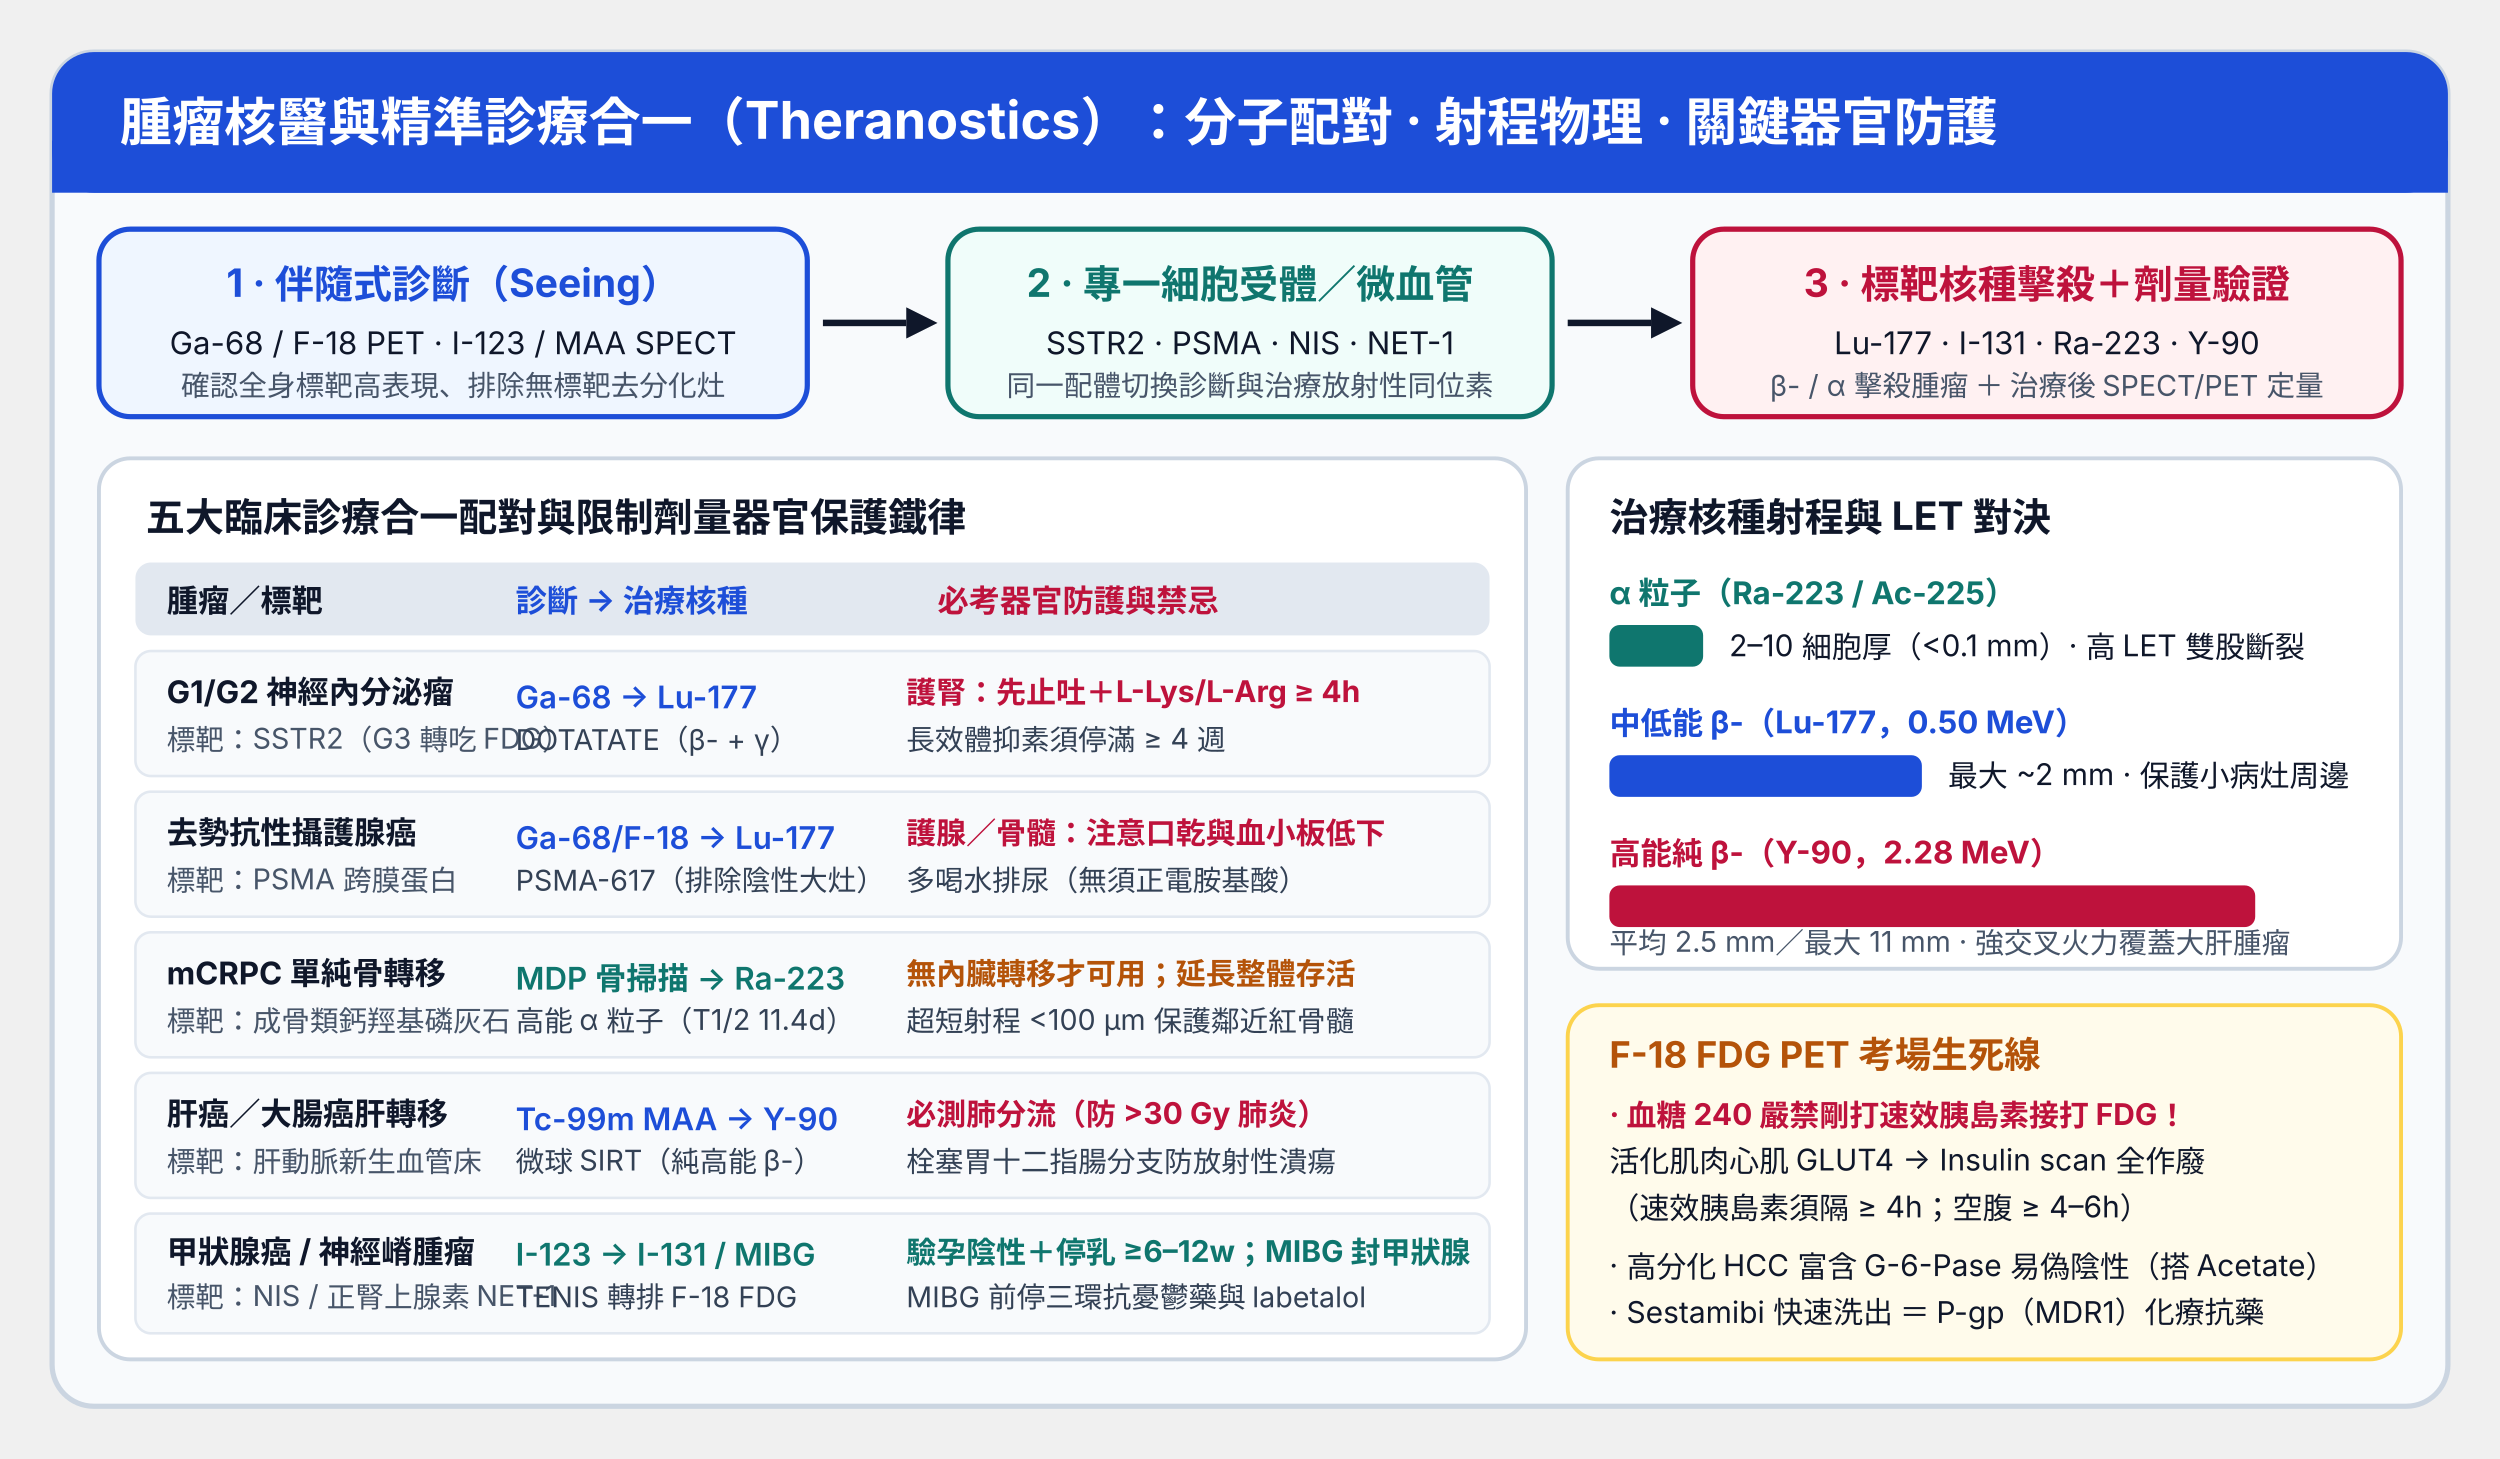
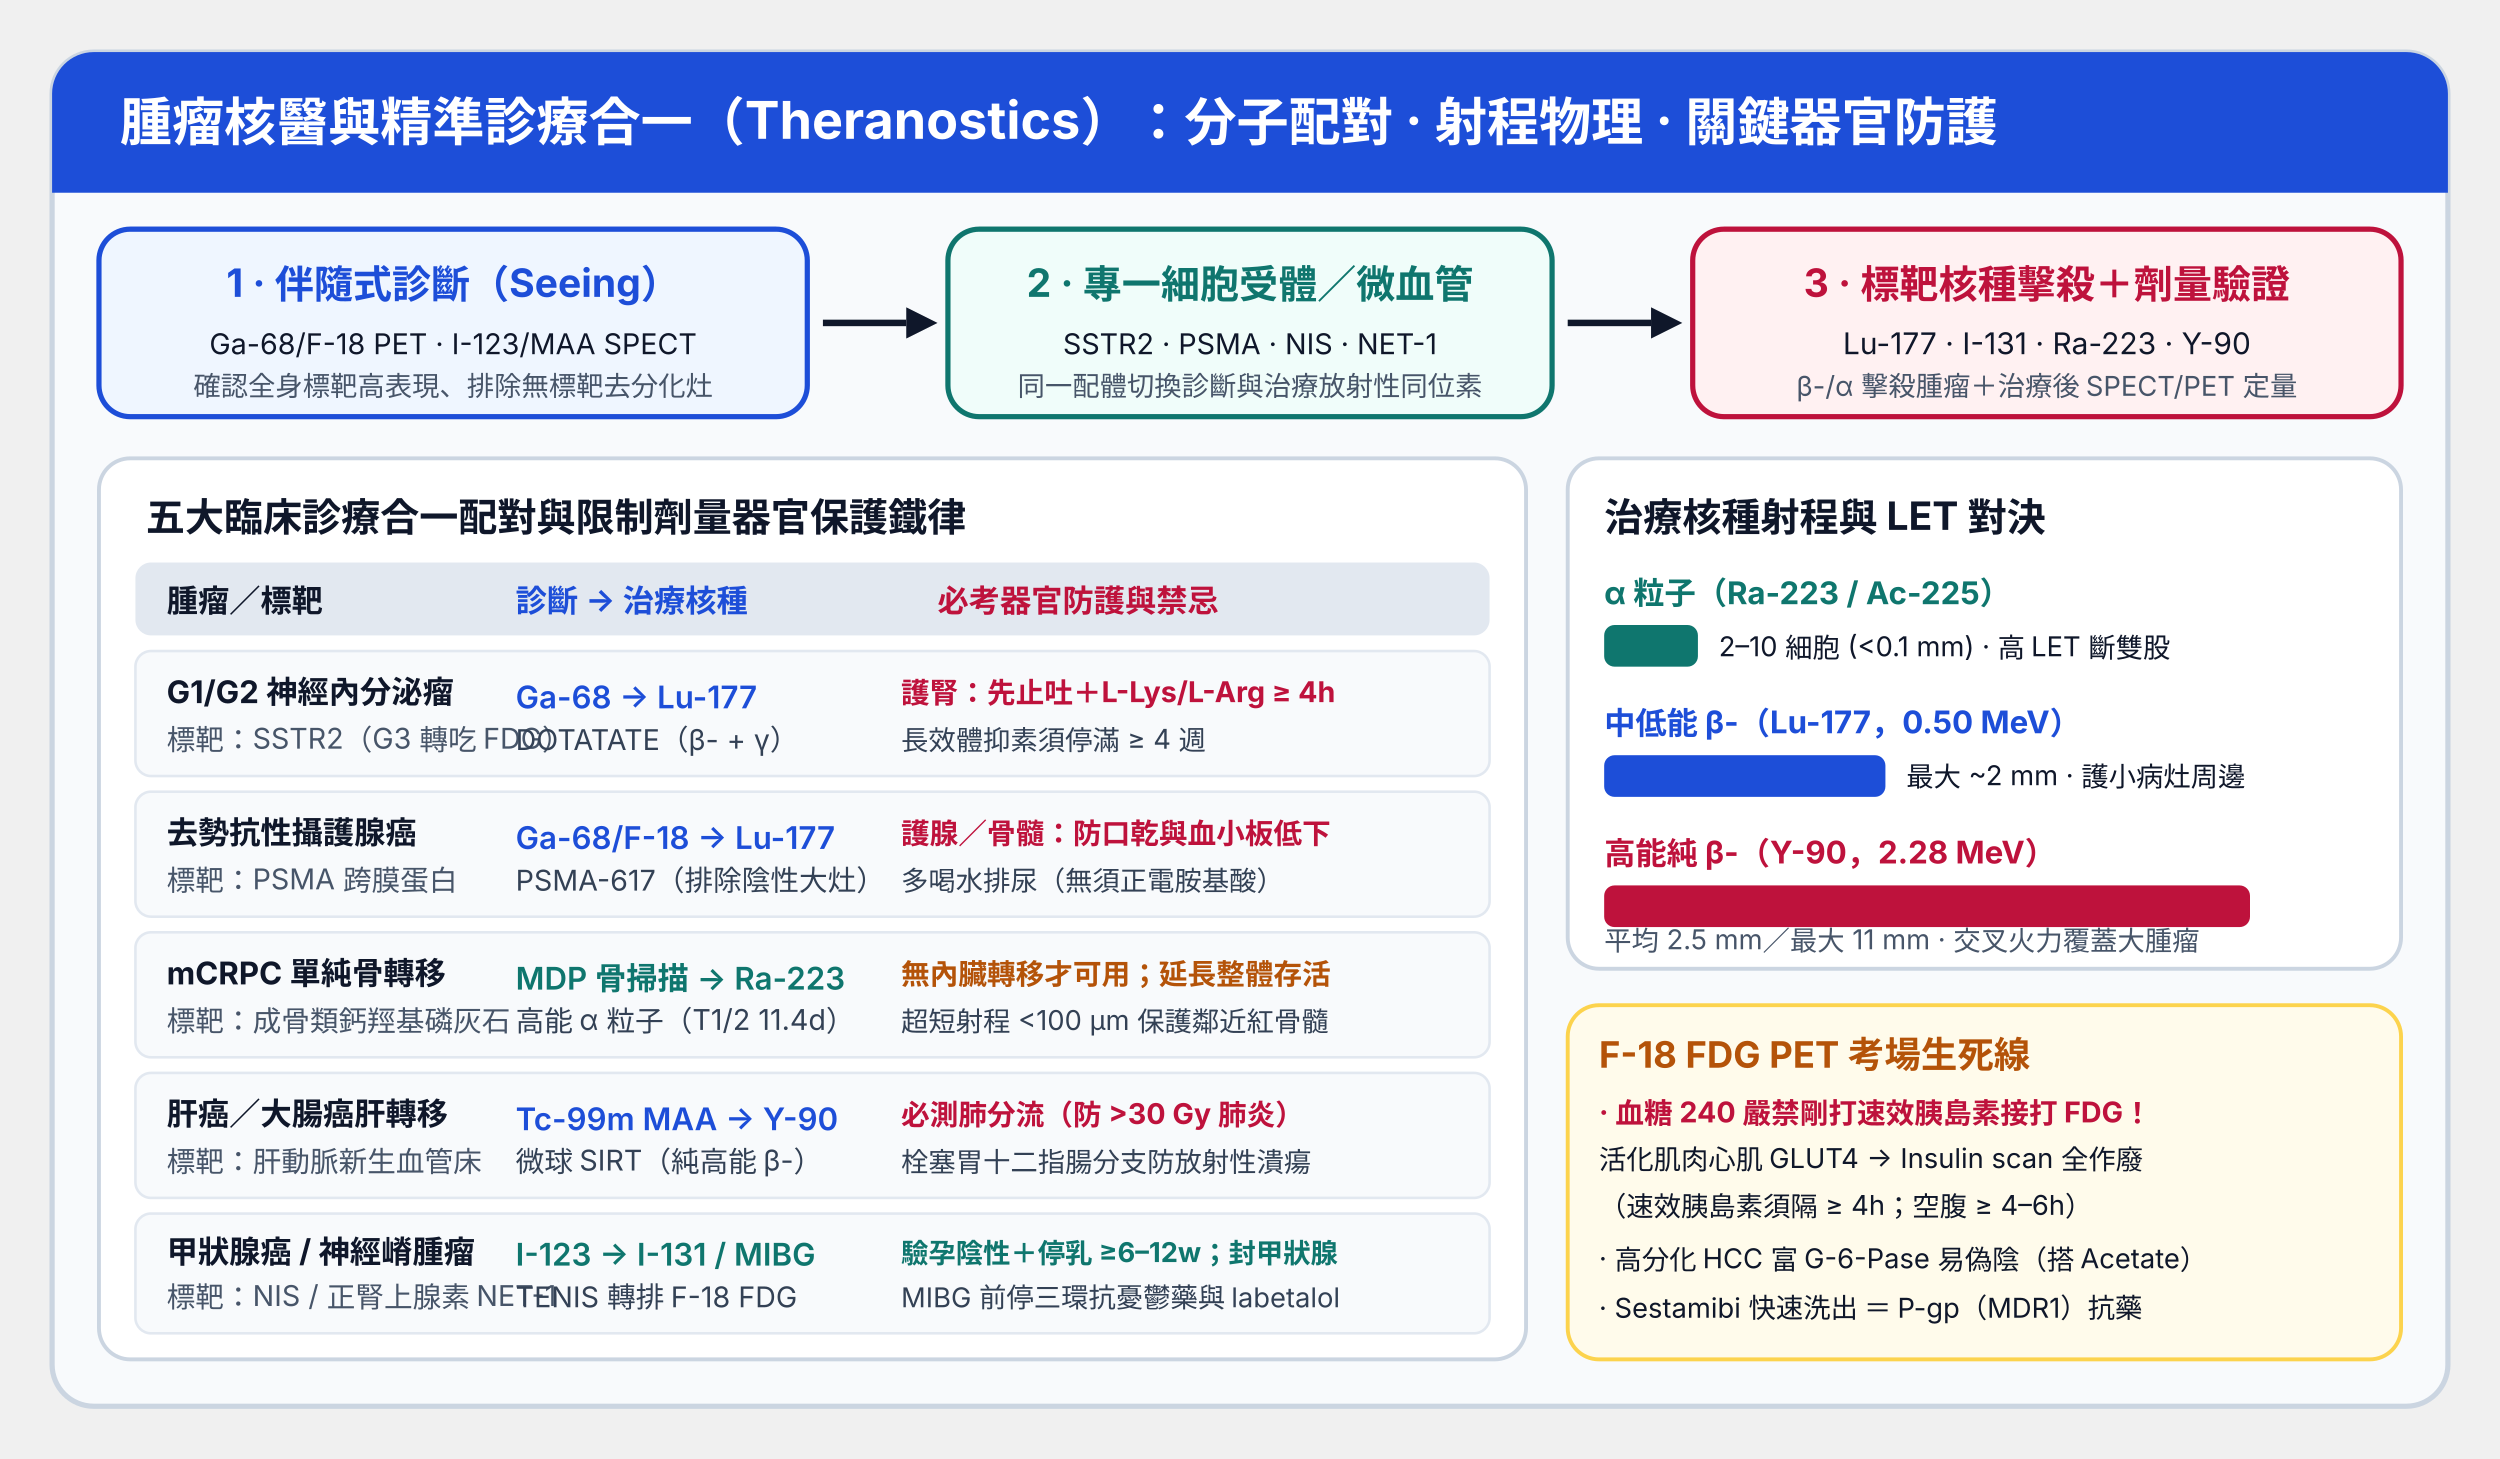
<svg xmlns="http://www.w3.org/2000/svg" viewBox="0 0 960 560" width="960" height="560" role="img" aria-labelledby="title-nm-07 desc-nm-07" font-family="system-ui, -apple-system, 'Noto Sans TC', sans-serif">
  <rect x="20" y="20" width="920" height="520" rx="16" fill="#f8fafc" stroke="#cbd5e1" stroke-width="2" />
-   <rect x="20" y="20" width="920" height="54" rx="16" fill="#1d4ed8" />
-   <rect x="20" y="54" width="920" height="20" fill="#1d4ed8" />
+   <path d="M 36 20 H 924 A 16 16 0 0 1 940 36 V 74 H 20 V 36 A 16 16 0 0 1 36 20 Z" fill="#1d4ed8" />
  <text x="46" y="54" font-size="20" font-weight="700" fill="#ffffff">腫瘤核醫與精準診療合一（Theranostics）：分子配對 · 射程物理 · 關鍵器官防護</text>
  <rect x="38" y="88" width="272" height="72" rx="12" fill="#eff6ff" stroke="#1d4ed8" stroke-width="2" />
  <text x="174" y="114" font-size="15" font-weight="700" fill="#1d4ed8" text-anchor="middle">1 · 伴隨式診斷（Seeing）</text>
-   <text x="174" y="136" font-size="12" fill="#0f172a" text-anchor="middle">Ga-68 / F-18 PET · I-123 / MAA SPECT</text>
-   <text x="174" y="152" font-size="11" fill="#475569" text-anchor="middle">確認全身標靶高表現、排除無標靶去分化灶</text>
+   <text x="174" y="136" font-size="11" fill="#0f172a" text-anchor="middle">Ga-68/F-18 PET · I-123/MAA SPECT</text>
+   <text x="174" y="152" font-size="10.5" fill="#475569" text-anchor="middle">確認全身標靶高表現、排除無標靶去分化灶</text>
  <path d="M 316 124 L 348 124" stroke="#0f172a" stroke-width="2.5" />
  <polygon points="348,118 360,124 348,130" fill="#0f172a" />
  <rect x="364" y="88" width="232" height="72" rx="12" fill="#f0fdfa" stroke="#0f766e" stroke-width="2" />
  <text x="480" y="114" font-size="15" font-weight="700" fill="#0f766e" text-anchor="middle">2 · 專一細胞受體／微血管</text>
-   <text x="480" y="136" font-size="12" fill="#0f172a" text-anchor="middle">SSTR2 · PSMA · NIS · NET-1</text>
-   <text x="480" y="152" font-size="11" fill="#475569" text-anchor="middle">同一配體切換診斷與治療放射性同位素</text>
+   <text x="480" y="136" font-size="11" fill="#0f172a" text-anchor="middle">SSTR2 · PSMA · NIS · NET-1</text>
+   <text x="480" y="152" font-size="10.5" fill="#475569" text-anchor="middle">同一配體切換診斷與治療放射性同位素</text>
  <path d="M 602 124 L 634 124" stroke="#0f172a" stroke-width="2.5" />
  <polygon points="634,118 646,124 634,130" fill="#0f172a" />
  <rect x="650" y="88" width="272" height="72" rx="12" fill="#fff1f2" stroke="#be123c" stroke-width="2" />
  <text x="786" y="114" font-size="15" font-weight="700" fill="#be123c" text-anchor="middle">3 · 標靶核種擊殺＋劑量驗證</text>
-   <text x="786" y="136" font-size="12" fill="#0f172a" text-anchor="middle">Lu-177 · I-131 · Ra-223 · Y-90</text>
-   <text x="786" y="152" font-size="11" fill="#475569" text-anchor="middle">β- / α 擊殺腫瘤 ＋ 治療後 SPECT/PET 定量</text>
+   <text x="786" y="136" font-size="11.5" fill="#0f172a" text-anchor="middle">Lu-177 · I-131 · Ra-223 · Y-90</text>
+   <text x="786" y="152" font-size="10.5" fill="#475569" text-anchor="middle">β-/α 擊殺腫瘤＋治療後 SPECT/PET 定量</text>
  <rect x="38" y="176" width="548" height="346" rx="12" fill="#ffffff" stroke="#cbd5e1" stroke-width="1.5" />
  <text x="56" y="204" font-size="15" font-weight="700" fill="#0f172a">五大臨床診療合一配對與限制劑量器官保護鐵律</text>
  <rect x="52" y="216" width="520" height="28" rx="6" fill="#e2e8f0" />
  <text x="64" y="235" font-size="12" font-weight="700" fill="#0f172a">腫瘤／標靶</text>
  <text x="198" y="235" font-size="12" font-weight="700" fill="#1d4ed8">診斷 → 治療核種</text>
  <text x="360" y="235" font-size="12" font-weight="700" fill="#be123c">必考器官防護與禁忌</text>
  <rect x="52" y="250" width="520" height="48" rx="6" fill="#f8fafc" stroke="#e2e8f0" />
  <text x="64" y="270" font-size="12" font-weight="700" fill="#0f172a">G1/G2 神經內分泌瘤</text>
  <text x="64" y="288" font-size="11" fill="#475569">標靶：SSTR2（G3 轉吃 FDG）</text>
  <text x="198" y="272" font-size="12" font-weight="600" fill="#1d4ed8">Ga-68 → Lu-177</text>
  <text x="198" y="288" font-size="11" fill="#334155">DOTATATE（β- + γ）</text>
-   <text x="348" y="270" font-size="11.5" font-weight="700" fill="#be123c">護腎：先止吐＋L-Lys/L-Arg ≥ 4h</text>
-   <text x="348" y="288" font-size="11" fill="#334155">長效體抑素須停滿 ≥ 4 週</text>
+   <text x="346" y="270" font-size="11" font-weight="700" fill="#be123c">護腎：先止吐＋L-Lys/L-Arg ≥ 4h</text>
+   <text x="346" y="288" font-size="10.5" fill="#334155">長效體抑素須停滿 ≥ 4 週</text>
  <rect x="52" y="304" width="520" height="48" rx="6" fill="#f8fafc" stroke="#e2e8f0" />
  <text x="64" y="324" font-size="12" font-weight="700" fill="#0f172a">去勢抗性攝護腺癌</text>
  <text x="64" y="342" font-size="11" fill="#475569">標靶：PSMA 跨膜蛋白</text>
  <text x="198" y="326" font-size="12" font-weight="600" fill="#1d4ed8">Ga-68/F-18 → Lu-177</text>
  <text x="198" y="342" font-size="11" fill="#334155">PSMA-617（排除陰性大灶）</text>
-   <text x="348" y="324" font-size="11.5" font-weight="700" fill="#be123c">護腺／骨髓：注意口乾與血小板低下</text>
-   <text x="348" y="342" font-size="11" fill="#334155">多喝水排尿（無須正電胺基酸）</text>
+   <text x="346" y="324" font-size="11" font-weight="700" fill="#be123c">護腺／骨髓：防口乾與血小板低下</text>
+   <text x="346" y="342" font-size="10.5" fill="#334155">多喝水排尿（無須正電胺基酸）</text>
  <rect x="52" y="358" width="520" height="48" rx="6" fill="#f8fafc" stroke="#e2e8f0" />
  <text x="64" y="378" font-size="12" font-weight="700" fill="#0f172a">mCRPC 單純骨轉移</text>
  <text x="64" y="396" font-size="11" fill="#475569">標靶：成骨類鈣羥基磷灰石</text>
  <text x="198" y="380" font-size="12" font-weight="600" fill="#0f766e">MDP 骨掃描 → Ra-223</text>
  <text x="198" y="396" font-size="11" fill="#334155">高能 α 粒子（T1/2 11.4d）</text>
-   <text x="348" y="378" font-size="11.5" font-weight="700" fill="#b45309">無內臟轉移才可用；延長整體存活</text>
-   <text x="348" y="396" font-size="11" fill="#334155">超短射程 &lt;100 μm 保護鄰近紅骨髓</text>
+   <text x="346" y="378" font-size="11" font-weight="700" fill="#b45309">無內臟轉移才可用；延長整體存活</text>
+   <text x="346" y="396" font-size="10.5" fill="#334155">超短射程 &lt;100 μm 保護鄰近紅骨髓</text>
  <rect x="52" y="412" width="520" height="48" rx="6" fill="#f8fafc" stroke="#e2e8f0" />
  <text x="64" y="432" font-size="12" font-weight="700" fill="#0f172a">肝癌／大腸癌肝轉移</text>
  <text x="64" y="450" font-size="11" fill="#475569">標靶：肝動脈新生血管床</text>
  <text x="198" y="434" font-size="12" font-weight="600" fill="#1d4ed8">Tc-99m MAA → Y-90</text>
  <text x="198" y="450" font-size="11" fill="#334155">微球 SIRT（純高能 β-）</text>
-   <text x="348" y="432" font-size="11.5" font-weight="700" fill="#be123c">必測肺分流（防 &gt;30 Gy 肺炎）</text>
-   <text x="348" y="450" font-size="11" fill="#334155">栓塞胃十二指腸分支防放射性潰瘍</text>
+   <text x="346" y="432" font-size="11" font-weight="700" fill="#be123c">必測肺分流（防 &gt;30 Gy 肺炎）</text>
+   <text x="346" y="450" font-size="10.5" fill="#334155">栓塞胃十二指腸分支防放射性潰瘍</text>
  <rect x="52" y="466" width="520" height="46" rx="6" fill="#f8fafc" stroke="#e2e8f0" />
  <text x="64" y="485" font-size="12" font-weight="700" fill="#0f172a">甲狀腺癌 / 神經嵴腫瘤</text>
  <text x="64" y="502" font-size="11" fill="#475569">標靶：NIS / 正腎上腺素 NET-1</text>
  <text x="198" y="486" font-size="12" font-weight="600" fill="#0f766e">I-123 → I-131 / MIBG</text>
  <text x="198" y="502" font-size="11" fill="#334155">TENIS 轉排 F-18 FDG</text>
-   <text x="348" y="485" font-size="11.5" font-weight="700" fill="#0f766e">驗孕陰性＋停乳 ≥6–12w；MIBG 封甲狀腺</text>
-   <text x="348" y="502" font-size="11" fill="#334155">MIBG 前停三環抗憂鬱藥與 labetalol</text>
+   <text x="346" y="485" font-size="10.5" font-weight="700" fill="#0f766e">驗孕陰性＋停乳 ≥6–12w；封甲狀腺</text>
+   <text x="346" y="502" font-size="10.5" fill="#334155">MIBG 前停三環抗憂鬱藥與 labetalol</text>
  <rect x="602" y="176" width="320" height="196" rx="12" fill="#ffffff" stroke="#cbd5e1" stroke-width="1.5" />
-   <text x="618" y="204" font-size="15" font-weight="700" fill="#0f172a">治療核種射程與 LET 對決</text>
-   <text x="618" y="232" font-size="12" font-weight="700" fill="#0f766e">α 粒子（Ra-223 / Ac-225）</text>
-   <rect x="618" y="240" width="36" height="16" rx="4" fill="#0f766e" />
-   <text x="664" y="252" font-size="11.5" fill="#0f172a">2–10 細胞厚（&lt;0.1 mm）· 高 LET 雙股斷裂</text>
-   <text x="618" y="282" font-size="12" font-weight="700" fill="#1d4ed8">中低能 β-（Lu-177，0.50 MeV）</text>
-   <rect x="618" y="290" width="120" height="16" rx="4" fill="#1d4ed8" />
-   <text x="748" y="302" font-size="11.5" fill="#0f172a">最大 ~2 mm · 保護小病灶周邊</text>
-   <text x="618" y="332" font-size="12" font-weight="700" fill="#be123c">高能純 β-（Y-90，2.28 MeV）</text>
-   <rect x="618" y="340" width="248" height="16" rx="4" fill="#be123c" />
-   <text x="618" y="366" font-size="11" fill="#475569">平均 2.5 mm／最大 11 mm · 強交叉火力覆蓋大肝腫瘤</text>
+   <text x="616" y="204" font-size="15" font-weight="700" fill="#0f172a">治療核種射程與 LET 對決</text>
+   <text x="616" y="232" font-size="12" font-weight="700" fill="#0f766e">α 粒子（Ra-223 / Ac-225）</text>
+   <rect x="616" y="240" width="36" height="16" rx="4" fill="#0f766e" />
+   <text x="660" y="252" font-size="10.5" fill="#0f172a">2–10 細胞 (&lt;0.1 mm) · 高 LET 斷雙股</text>
+   <text x="616" y="282" font-size="12" font-weight="700" fill="#1d4ed8">中低能 β-（Lu-177，0.50 MeV）</text>
+   <rect x="616" y="290" width="108" height="16" rx="4" fill="#1d4ed8" />
+   <text x="732" y="302" font-size="10.5" fill="#0f172a">最大 ~2 mm · 護小病灶周邊</text>
+   <text x="616" y="332" font-size="12" font-weight="700" fill="#be123c">高能純 β-（Y-90，2.28 MeV）</text>
+   <rect x="616" y="340" width="248" height="16" rx="4" fill="#be123c" />
+   <text x="616" y="365" font-size="10.5" fill="#475569">平均 2.5 mm／最大 11 mm · 交叉火力覆蓋大腫瘤</text>
  <rect x="602" y="386" width="320" height="136" rx="12" fill="#fffbeb" stroke="#fcd34d" stroke-width="1.5" />
-   <text x="618" y="410" font-size="14" font-weight="700" fill="#b45309">F-18 FDG PET 考場生死線</text>
-   <text x="618" y="432" font-size="11.5" font-weight="700" fill="#be123c">· 血糖 240 嚴禁剛打速效胰島素接打 FDG！</text>
-   <text x="618" y="450" font-size="11.5" fill="#0f172a">  活化肌肉心肌 GLUT4 → Insulin scan 全作廢</text>
-   <text x="618" y="468" font-size="11.5" fill="#0f172a">  （速效胰島素須隔 ≥ 4h；空腹 ≥ 4–6h）</text>
-   <text x="618" y="490" font-size="11.5" fill="#0f172a">· 高分化 HCC 富含 G-6-Pase 易偽陰性（搭 Acetate）</text>
-   <text x="618" y="508" font-size="11.5" fill="#0f172a">· Sestamibi 快速洗出 ＝ P-gp（MDR1）化療抗藥</text>
+   <text x="614" y="410" font-size="14" font-weight="700" fill="#b45309">F-18 FDG PET 考場生死線</text>
+   <text x="614" y="431" font-size="11" font-weight="700" fill="#be123c">· 血糖 240 嚴禁剛打速效胰島素接打 FDG！</text>
+   <text x="614" y="449" font-size="10.5" fill="#0f172a">  活化肌肉心肌 GLUT4 → Insulin scan 全作廢</text>
+   <text x="614" y="467" font-size="10.5" fill="#0f172a">  （速效胰島素須隔 ≥ 4h；空腹 ≥ 4–6h）</text>
+   <text x="614" y="487" font-size="10.5" fill="#0f172a">· 高分化 HCC 富 G-6-Pase 易偽陰（搭 Acetate）</text>
+   <text x="614" y="506" font-size="10.5" fill="#0f172a">· Sestamibi 快速洗出 ＝ P-gp（MDR1）抗藥</text>
</svg>
